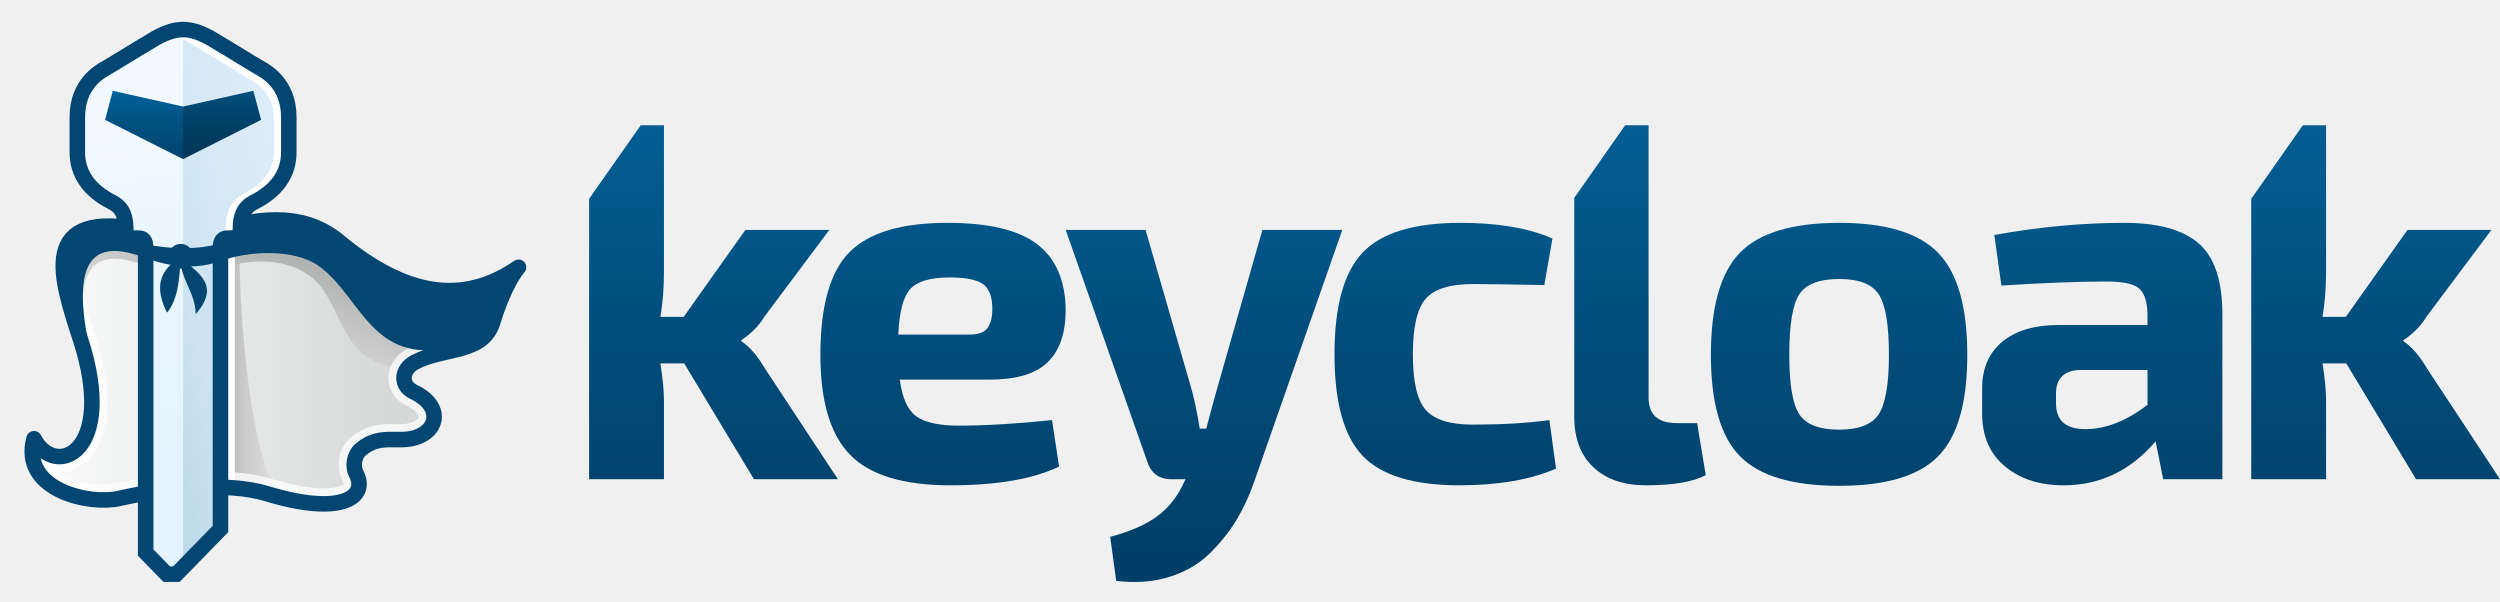
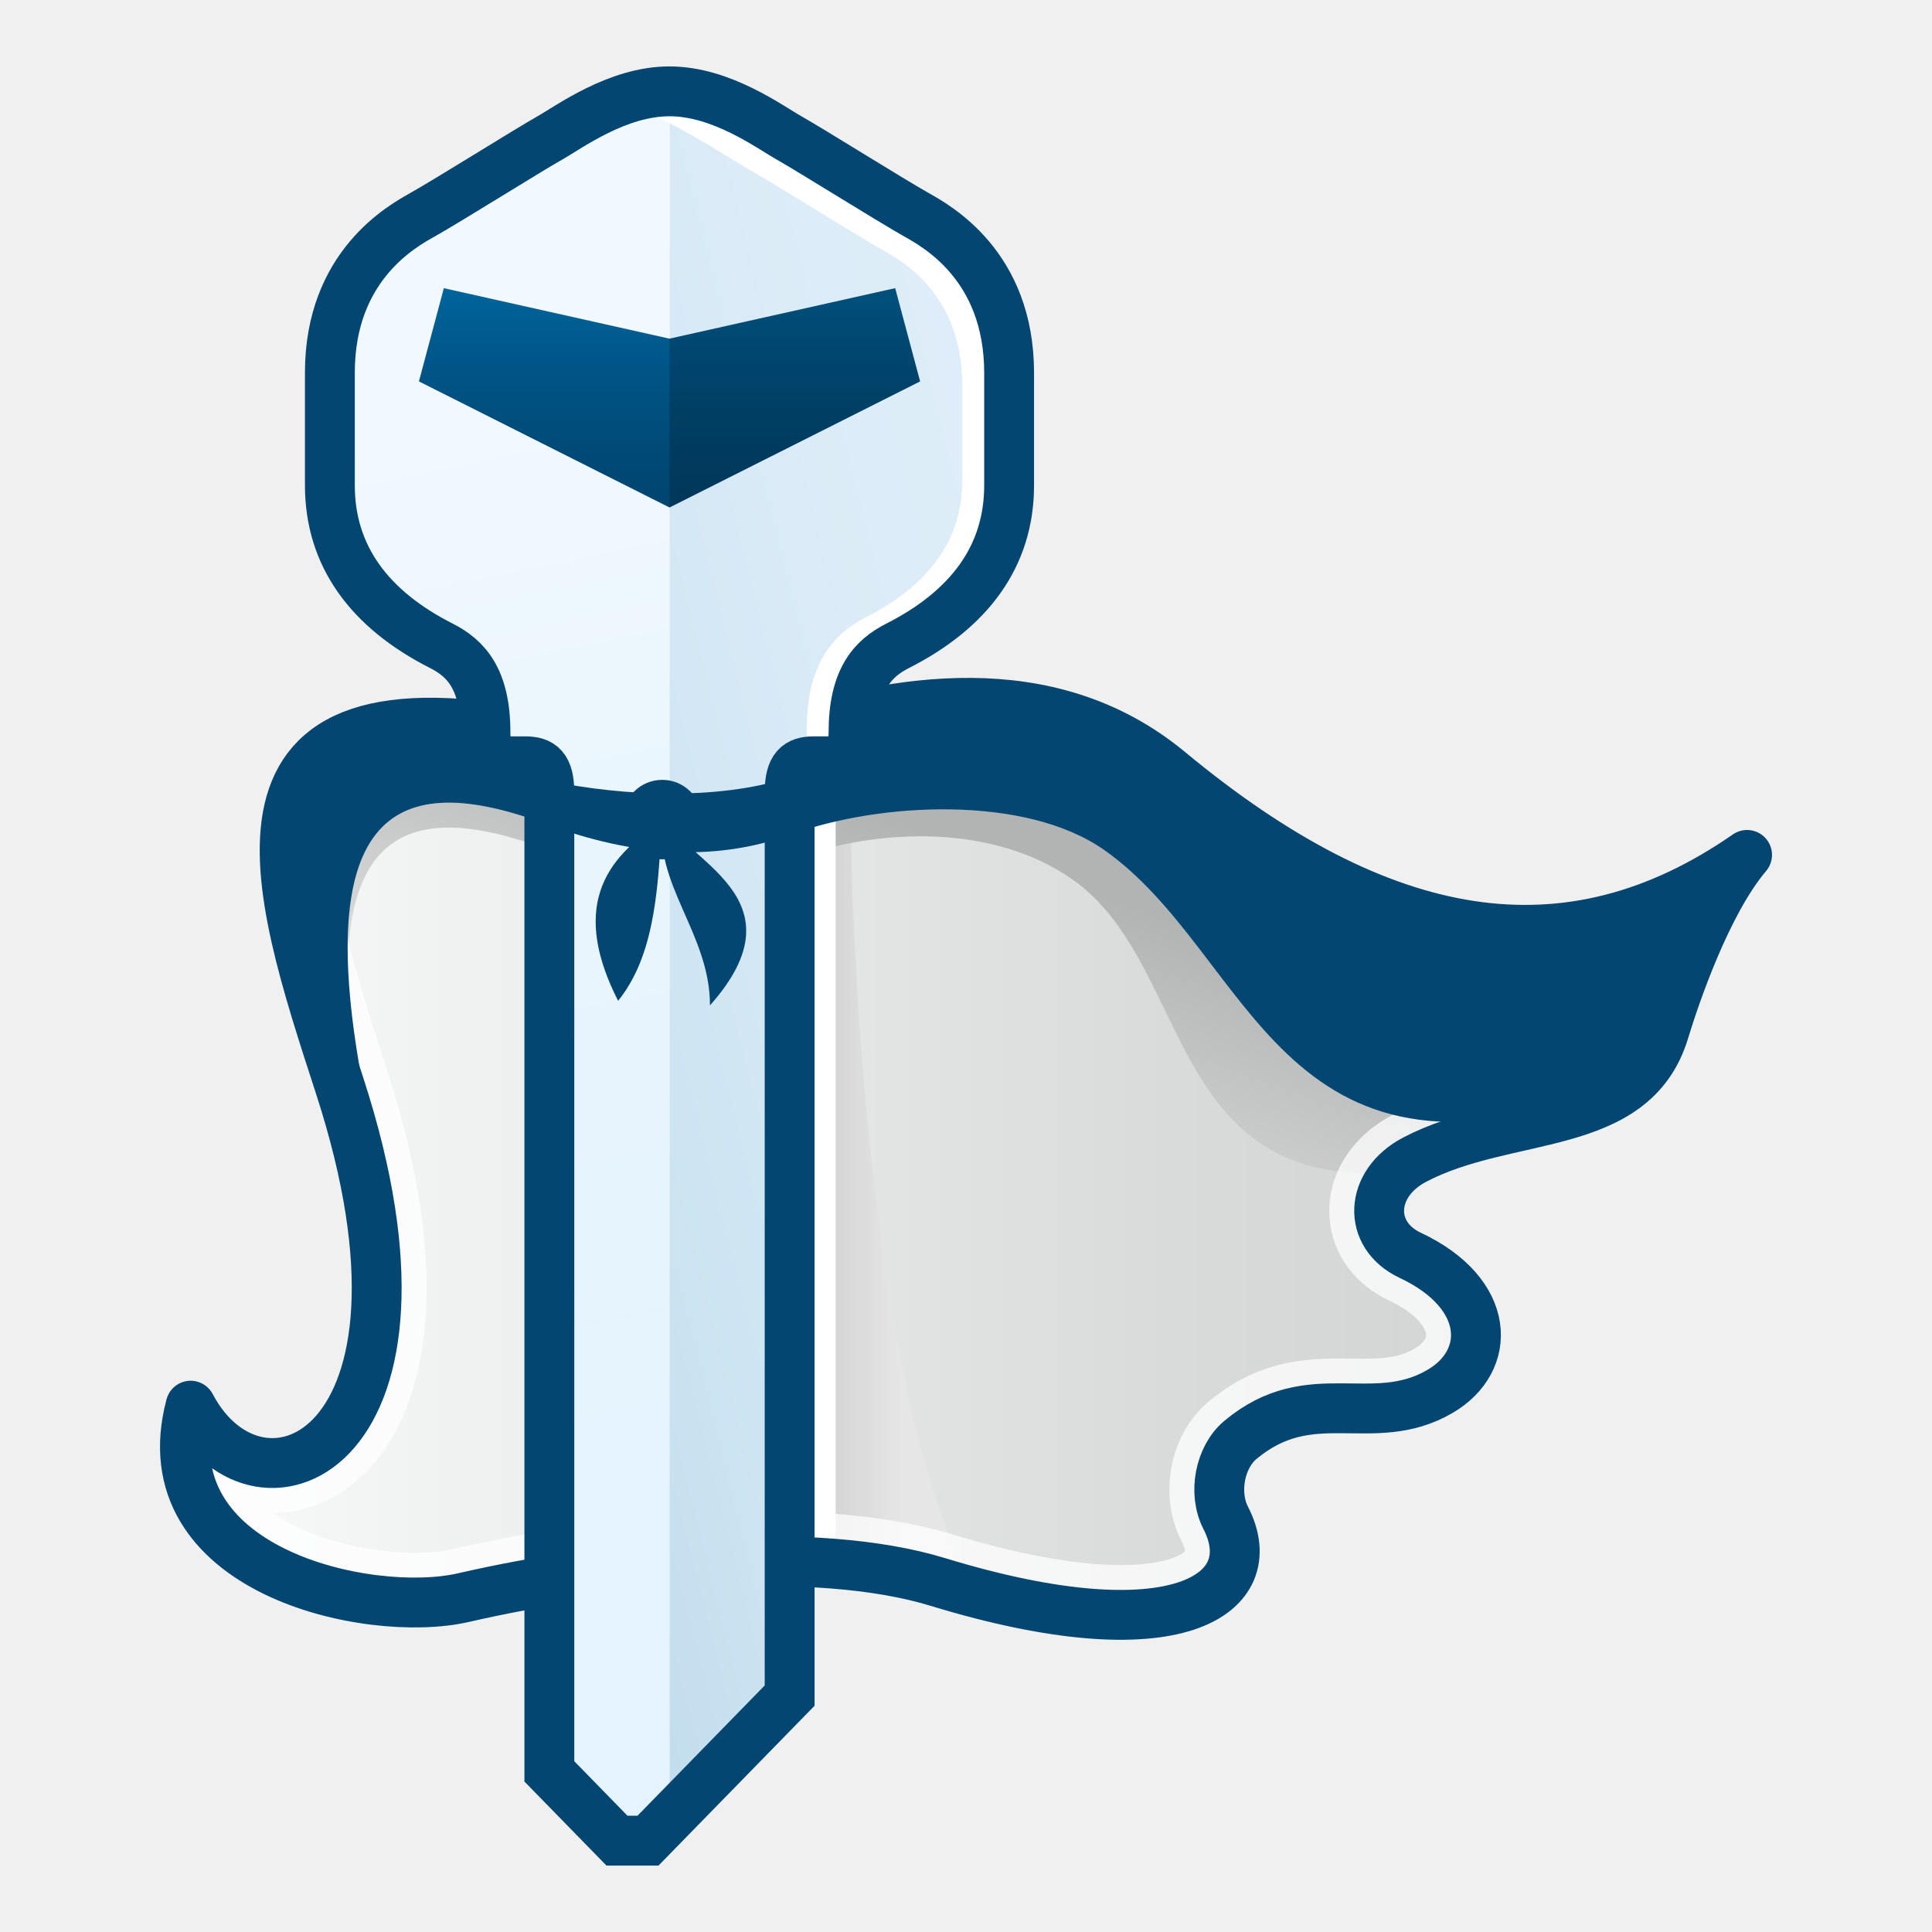
- <svg xmlns="http://www.w3.org/2000/svg" version="1.1" id="Layer_1" x="0px" y="0px" width="322.131px" height="77.5px" viewBox="0 0 322.131 77.5" enable-background="new 0 0 322.131 77.5" xml:space="preserve">
-   <linearGradient id="SVGID_1_" gradientUnits="userSpaceOnUse" x1="-189.849" y1="135.87" x2="-127.186" y2="135.87" gradientTransform="matrix(1 0 0 -1 194 182.5)">
-     <stop offset="0" style="stop-color:#FDFDFD" />
-     <stop offset="0.145" style="stop-color:#F4F5F5" />
-     <stop offset="0.684" style="stop-color:#D9DBDB" />
-     <stop offset="1" style="stop-color:#CFD1D1" />
+ <svg xmlns="http://www.w3.org/2000/svg" xmlns:xlink="http://www.w3.org/1999/xlink" version="1.1" id="Layer_1" x="0px" y="0px" width="77.5" height="77.5" viewBox="0 0 77.5 77.5" enable-background="new 0 0 322.131 77.5" xml:space="preserve">
+   <defs id="defs3710">
+     <linearGradient xlink:href="#SVGID_1_" id="linearGradient3737" gradientUnits="userSpaceOnUse" gradientTransform="matrix(1,0,0,-1,190.7325,182.644)" x1="-189.849" y1="135.87" x2="-127.186" y2="135.87" />
+     <linearGradient xlink:href="#SVGID_2_" id="linearGradient3739" gradientUnits="userSpaceOnUse" x1="36.19" y1="47.217" x2="27.917" y2="47.217" gradientTransform="translate(-3.267547,0.144)" />
+     <linearGradient xlink:href="#SVGID_3_" id="linearGradient3741" gradientUnits="userSpaceOnUse" gradientTransform="translate(384.7324,-713.356)" x1="-356.992" y1="766.713" x2="-349.992" y2="747.212" />
+     <linearGradient xlink:href="#SVGID_4_" id="linearGradient3743" gradientUnits="userSpaceOnUse" gradientTransform="matrix(1,0,0,-1,190.7325,182.644)" x1="-180.033" y1="141.654" x2="-149.199" y2="149.321" />
+     <linearGradient xlink:href="#SVGID_5_" id="linearGradient3745" gradientUnits="userSpaceOnUse" gradientTransform="matrix(1,0,0,-1,190.7325,182.644)" x1="-177.073" y1="165.825" x2="-168.448" y2="123.575" />
+     <linearGradient xlink:href="#SVGID_14_" id="linearGradient3747" gradientUnits="userSpaceOnUse" gradientTransform="matrix(1,0,0,-1,190.7325,182.644)" x1="-170.411" y1="170.666" x2="-170.411" y2="160.498" />
+     <linearGradient xlink:href="#SVGID_15_" id="linearGradient3749" gradientUnits="userSpaceOnUse" gradientTransform="matrix(1,0,0,-1,190.7325,182.644)" x1="-159.641" y1="118.894" x2="-159.641" y2="118.894" />
+   </defs>
+   <linearGradient id="SVGID_1_" gradientUnits="userSpaceOnUse" x1="-189.849" y1="135.87" x2="-127.186" y2="135.87" gradientTransform="matrix(1,0,0,-1,194,182.5)">
+     <stop offset="0" style="stop-color:#FDFDFD" id="stop3540" />
+     <stop offset="0.145" style="stop-color:#F4F5F5" id="stop3542" />
+     <stop offset="0.684" style="stop-color:#D9DBDB" id="stop3544" />
+     <stop offset="1" style="stop-color:#CFD1D1" id="stop3546" />
  </linearGradient>
-   <path fill="url(#SVGID_1_)" d="M66.814,34.438c-7.205,5-14.688,3.682-23.183-3.358c-4.897-4.059-11.15-2.771-15.411-1.454  c-2.648,0.82-6.324,0.744-9.518,0.075c-13.978-2.93-10.929,6.038-8.339,14.015c4.757,14.64-3.236,18.031-5.983,12.815  c-1.766,6.615,7.138,8.572,10.937,7.701c6.006-1.377,14.051-2.153,19.043-0.627c9.544,2.916,13.125,0.513,11.542-2.57  c-0.52-1.012-0.229-2.446,0.583-3.126c2.834-2.374,5.295-0.373,8.007-1.947c2.108-1.226,2.077-3.927-1.19-5.463  c-1.731-0.813-1.649-2.881,0.184-3.84c3.73-1.952,8.75-1.036,10-5.138C63.933,40.052,65.185,36.362,66.814,34.438z" />
  <linearGradient id="SVGID_2_" gradientUnits="userSpaceOnUse" x1="36.19" y1="47.217" x2="27.917" y2="47.217">
-     <stop offset="0" style="stop-color:#E6E6E6" />
-     <stop offset="1" style="stop-color:#B2B3B3" />
+     <stop offset="0" style="stop-color:#E6E6E6" id="stop3551" />
+     <stop offset="1" style="stop-color:#B2B3B3" id="stop3553" />
  </linearGradient>
-   <path fill="url(#SVGID_2_)" d="M30.861,32.645c0,4.983,0.741,22.798,4.538,30.405l-8.734-0.194V31.383L30.861,32.645z" />
-   <linearGradient id="SVGID_3_" gradientUnits="userSpaceOnUse" x1="-356.992" y1="766.713" x2="-349.992" y2="747.212" gradientTransform="matrix(1 0 0 1 388 -713.5)">
-     <stop offset="0" style="stop-color:#F6F6F6" />
-     <stop offset="1" style="stop-color:#B2B3B3" />
+   <linearGradient id="SVGID_3_" gradientUnits="userSpaceOnUse" x1="-356.992" y1="766.713" x2="-349.992" y2="747.212" gradientTransform="translate(388,-713.5)">
+     <stop offset="0" style="stop-color:#F6F6F6" id="stop3558" />
+     <stop offset="1" style="stop-color:#B2B3B3" id="stop3560" />
  </linearGradient>
-   <path fill="url(#SVGID_3_)" d="M11.234,44.396c-2.762-7.458-6.509-16.625,7.469-13.695c3.193,0.669,6.869,0.745,9.518-0.075  c4.261-1.317,9.972-2.444,14.514,1.521c8.875,7.748,16.875,8.292,24.08,3.292c-1.63,1.924-3.106,5.563-3.33,7.083  c-0.189,1.293-1.134,1.873-2.382,2.379c-18.519,7.519-15.394-5.307-21.352-9.481c-3.158-2.214-7.733-2.09-11.247-0.812  c-3.171,1.153-6.437,0.864-9.833-0.396C13.004,32.105,9.196,33.217,11.234,44.396z" />
-   <g opacity="0.75">
-     <path fill="#FFFFFF" d="M35.561,30.336c2.719,0,4.941,0.747,6.795,2.284c5.541,4.592,10.63,6.823,15.557,6.823   c1.473,0,2.934-0.206,4.373-0.615c-0.317,0.854-0.559,1.602-0.714,2.111c-0.432,1.414-1.598,1.811-4.357,2.437   c-1.463,0.332-3.121,0.708-4.656,1.513c-1.577,0.824-2.536,2.322-2.503,3.908c0.032,1.51,0.928,2.822,2.396,3.514   c1.153,0.541,1.478,1.135,1.487,1.373c0.012,0.26-0.343,0.487-0.45,0.551c-0.597,0.346-1.181,0.412-2.051,0.412   c-0.16,0-0.321-0.002-0.482-0.004c-0.179-0.002-0.356-0.004-0.535-0.004c-1.632,0-3.393,0.211-5.219,1.74   c-1.545,1.294-2.019,3.742-1.078,5.573c0.137,0.267,0.141,0.405,0.149,0.407c-0.093,0.127-0.771,0.567-2.586,0.567   c-1.776,0-4.107-0.426-6.741-1.229c-2.005-0.613-4.512-0.924-7.451-0.924c-3.827,0-8.428,0.553-12.624,1.515   c-0.412,0.094-0.934,0.144-1.509,0.144c-1.875,0-4.187-0.543-5.673-1.594c1.674-0.011,3.264-0.886,4.366-2.404   c1.341-1.844,3.15-6.289,0.213-15.33l-0.081-0.25c-1.278-3.936-2.87-8.834-1.541-10.663c0.508-0.699,1.636-1.053,3.354-1.053   c1.188,0,2.632,0.177,4.295,0.525c1.76,0.369,3.618,0.563,5.375,0.563c1.944,0,3.676-0.231,5.144-0.686   C30.478,31.021,32.99,30.336,35.561,30.336 M35.561,28.336c-2.663,0-5.243,0.641-7.34,1.29c-1.324,0.41-2.904,0.596-4.553,0.596   s-3.367-0.187-4.965-0.521c-1.854-0.389-3.409-0.568-4.704-0.568c-8.474,0-5.881,7.664-3.635,14.583   c3.376,10.394,0.327,15.117-2.708,15.117c-1.241,0-2.479-0.789-3.276-2.302c-1.506,5.643,4.751,7.896,8.98,7.896   c0.729,0,1.397-0.067,1.956-0.194C19,63.389,23.45,62.77,27.493,62.77c2.549,0,4.936,0.246,6.866,0.836   c3.037,0.929,5.472,1.318,7.326,1.318c3.975,0,5.295-1.785,4.216-3.888c-0.52-1.013-0.229-2.446,0.583-3.126   c1.375-1.152,2.663-1.274,3.935-1.274c0.34,0,0.679,0.009,1.018,0.009c1.005,0,2.011-0.076,3.055-0.682   c2.108-1.227,2.077-3.927-1.19-5.463c-1.731-0.814-1.649-2.881,0.184-3.84c3.73-1.952,8.75-1.036,10-5.139   c0.448-1.47,1.7-5.159,3.33-7.083c-2.906,2.017-5.857,3.005-8.902,3.005c-4.504,0-9.211-2.163-14.28-6.364   C41.145,29.019,38.309,28.336,35.561,28.336L35.561,28.336z M66.814,34.438h0.005H66.814z" />
+   <linearGradient id="SVGID_4_" gradientUnits="userSpaceOnUse" x1="-180.033" y1="141.654" x2="-149.199" y2="149.321" gradientTransform="matrix(1,0,0,-1,194,182.5)">
+     <stop offset="0" style="stop-color:#B8D7E9" id="stop3577" />
+     <stop offset="0.332" style="stop-color:#CCE3F1" id="stop3579" />
+     <stop offset="0.694" style="stop-color:#DAEBF7" id="stop3581" />
+     <stop offset="1" style="stop-color:#DFEEF9" id="stop3583" />
+   </linearGradient>
+   <linearGradient id="SVGID_5_" gradientUnits="userSpaceOnUse" x1="-177.073" y1="165.825" x2="-168.448" y2="123.575" gradientTransform="matrix(1,0,0,-1,194,182.5)">
+     <stop offset="0" style="stop-color:#F1F9FE" id="stop3588" />
+     <stop offset="0.425" style="stop-color:#E9F5FD" id="stop3590" />
+     <stop offset="1" style="stop-color:#E4F3FD" id="stop3592" />
+   </linearGradient>
+   <linearGradient id="SVGID_14_" gradientUnits="userSpaceOnUse" x1="-170.411" y1="170.666" x2="-170.411" y2="160.498" gradientTransform="matrix(1,0,0,-1,194,182.5)">
+     <stop offset="0" style="stop-color:#00639A" id="stop3677" />
+     <stop offset="0.235" style="stop-color:#00578A" id="stop3679" />
+     <stop offset="0.507" style="stop-color:#004D7B" id="stop3681" />
+     <stop offset="0.717" style="stop-color:#004773" id="stop3683" />
+     <stop offset="1" style="stop-color:#00446E" id="stop3685" />
+   </linearGradient>
+   <linearGradient id="SVGID_15_" gradientUnits="userSpaceOnUse" x1="-159.641" y1="118.894" x2="-159.641" y2="118.894" gradientTransform="matrix(1,0,0,-1,194,182.5)">
+     <stop offset="0" style="stop-color:#F6F6F6" id="stop3700" />
+     <stop offset="0.539" style="stop-color:#E4E4E4" id="stop3702" />
+     <stop offset="1" style="stop-color:#DADADA" id="stop3704" />
+   </linearGradient>
+   <g id="g3714" transform="translate(3.267547,-0.144)">
+     <path style="fill:url(#linearGradient3737)" id="path3548" d="m 66.814,34.438 c -7.205,5 -14.688,3.682 -23.183,-3.358 -4.897,-4.059 -11.15,-2.771 -15.411,-1.454 -2.648,0.82 -6.324,0.744 -9.518,0.075 -13.978,-2.93 -10.929,6.038 -8.339,14.015 4.757,14.64 -3.236,18.031 -5.983,12.815 -1.766,6.615 7.138,8.572 10.937,7.701 6.006,-1.377 14.051,-2.153 19.043,-0.627 9.544,2.916 13.125,0.513 11.542,-2.57 -0.52,-1.012 -0.229,-2.446 0.583,-3.126 2.834,-2.374 5.295,-0.373 8.007,-1.947 2.108,-1.226 2.077,-3.927 -1.19,-5.463 -1.731,-0.813 -1.649,-2.881 0.184,-3.84 3.73,-1.952 8.75,-1.036 10,-5.138 0.447,-1.469 1.699,-5.159 3.328,-7.083 z" />
+     <path style="fill:url(#linearGradient3739)" id="path3555" d="m 30.861,32.645 c 0,4.983 0.741,22.798 4.538,30.405 L 26.665,62.856 V 31.383 l 4.196,1.262 z" />
+     <path style="fill:url(#linearGradient3741)" id="path3562" d="M 11.234,44.396 C 8.472,36.938 4.725,27.771 18.703,30.701 c 3.193,0.669 6.869,0.745 9.518,-0.075 4.261,-1.317 9.972,-2.444 14.514,1.521 8.875,7.748 16.875,8.292 24.08,3.292 -1.63,1.924 -3.106,5.563 -3.33,7.083 -0.189,1.293 -1.134,1.873 -2.382,2.379 C 42.584,52.42 45.709,39.594 39.751,35.42 36.593,33.206 32.018,33.33 28.504,34.608 25.333,35.761 22.067,35.472 18.671,34.212 13.004,32.105 9.196,33.217 11.234,44.396 z" />
+     <g style="opacity:0.75" id="g3564">
+       <path style="fill:#ffffff" id="path3566" d="m 35.561,30.336 c 2.719,0 4.941,0.747 6.795,2.284 5.541,4.592 10.63,6.823 15.557,6.823 1.473,0 2.934,-0.206 4.373,-0.615 -0.317,0.854 -0.559,1.602 -0.714,2.111 -0.432,1.414 -1.598,1.811 -4.357,2.437 -1.463,0.332 -3.121,0.708 -4.656,1.513 -1.577,0.824 -2.536,2.322 -2.503,3.908 0.032,1.51 0.928,2.822 2.396,3.514 1.153,0.541 1.478,1.135 1.487,1.373 0.012,0.26 -0.343,0.487 -0.45,0.551 -0.597,0.346 -1.181,0.412 -2.051,0.412 -0.16,0 -0.321,-0.002 -0.482,-0.004 -0.179,-0.002 -0.356,-0.004 -0.535,-0.004 -1.632,0 -3.393,0.211 -5.219,1.74 -1.545,1.294 -2.019,3.742 -1.078,5.573 0.137,0.267 0.141,0.405 0.149,0.407 -0.093,0.127 -0.771,0.567 -2.586,0.567 -1.776,0 -4.107,-0.426 -6.741,-1.229 -2.005,-0.613 -4.512,-0.924 -7.451,-0.924 -3.827,0 -8.428,0.553 -12.624,1.515 -0.412,0.094 -0.934,0.144 -1.509,0.144 -1.875,0 -4.187,-0.543 -5.673,-1.594 1.674,-0.011 3.264,-0.886 4.366,-2.404 1.341,-1.844 3.15,-6.289 0.213,-15.33 l -0.081,-0.25 C 10.909,38.918 9.317,34.02 10.646,32.191 11.154,31.492 12.282,31.138 14,31.138 c 1.188,0 2.632,0.177 4.295,0.525 1.76,0.369 3.618,0.563 5.375,0.563 1.944,0 3.676,-0.231 5.144,-0.686 1.664,-0.519 4.176,-1.204 6.747,-1.204 m 0,-2 c -2.663,0 -5.243,0.641 -7.34,1.29 -1.324,0.41 -2.904,0.596 -4.553,0.596 -1.649,0 -3.367,-0.187 -4.965,-0.521 -1.854,-0.389 -3.409,-0.568 -4.704,-0.568 -8.474,0 -5.881,7.664 -3.635,14.583 3.376,10.394 0.327,15.117 -2.708,15.117 -1.241,0 -2.479,-0.789 -3.276,-2.302 -1.506,5.643 4.751,7.896 8.98,7.896 0.729,0 1.397,-0.067 1.956,-0.194 C 19,63.389 23.45,62.77 27.493,62.77 c 2.549,0 4.936,0.246 6.866,0.836 3.037,0.929 5.472,1.318 7.326,1.318 3.975,0 5.295,-1.785 4.216,-3.888 -0.52,-1.013 -0.229,-2.446 0.583,-3.126 1.375,-1.152 2.663,-1.274 3.935,-1.274 0.34,0 0.679,0.009 1.018,0.009 1.005,0 2.011,-0.076 3.055,-0.682 2.108,-1.227 2.077,-3.927 -1.19,-5.463 -1.731,-0.814 -1.649,-2.881 0.184,-3.84 3.73,-1.952 8.75,-1.036 10,-5.139 0.448,-1.47 1.7,-5.159 3.33,-7.083 -2.906,2.017 -5.857,3.005 -8.902,3.005 -4.504,0 -9.211,-2.163 -14.28,-6.364 -2.489,-2.06 -5.325,-2.743 -8.073,-2.743 l 0,0 z m 31.253,6.102 h 0.005 -0.005 z" />
+     </g>
+     <line style="fill:none;stroke:#ffffff;stroke-width:3.5;stroke-miterlimit:10" id="line3568" y2="31.938" x2="28.504" y1="63.161" x1="28.504" stroke-miterlimit="10" />
+     <path style="fill:none;stroke:#034672;stroke-width:2;stroke-linecap:round;stroke-linejoin:round;stroke-miterlimit:10" id="path3570" d="m 66.814,34.438 c -7.205,5 -14.688,3.682 -23.183,-3.358 -4.897,-4.059 -11.15,-2.771 -15.411,-1.454 -2.648,0.82 -6.324,0.744 -9.518,0.075 -13.978,-2.93 -10.929,6.038 -8.339,14.015 4.757,14.64 -3.236,18.031 -5.983,12.815 -1.766,6.615 7.138,8.572 10.937,7.701 6.006,-1.377 14.051,-2.153 19.043,-0.627 9.544,2.916 13.125,0.513 11.542,-2.57 -0.52,-1.012 -0.229,-2.446 0.583,-3.126 2.834,-2.374 5.295,-0.373 8.007,-1.947 2.108,-1.226 2.077,-3.927 -1.19,-5.463 -1.731,-0.813 -1.649,-2.881 0.184,-3.84 3.73,-1.952 8.75,-1.036 10,-5.138 0.447,-1.469 1.699,-5.159 3.328,-7.083 z" stroke-miterlimit="10" />
+     <path style="fill:#034672" id="path3572" d="M 11.234,43.396 C 8.472,35.938 4.725,26.771 18.703,29.701 c 3.193,0.669 6.869,0.745 9.518,-0.075 4.261,-1.317 9.972,-2.444 14.514,1.521 8.875,7.748 16.875,8.292 24.08,3.292 -1.63,1.924 -3.106,5.563 -3.33,7.083 -0.189,1.293 -1.116,1.916 -2.382,2.379 C 47.984,48.696 46.979,38.414 41.021,34.236 37.863,32.022 32.018,32.328 28.504,33.606 25.333,34.759 22.067,34.47 18.671,33.21 13.004,31.105 9.196,32.217 11.234,43.396 z" />
+     <path style="fill:#ffffff" id="path3574" d="M 33.485,8.753 C 32.433,8.159 29.211,6.141 28.406,5.689 27.6,5.236 25.683,3.808 23.587,3.808 c -2.096,0 -4.014,1.428 -4.819,1.881 -0.805,0.452 -4.027,2.471 -5.079,3.064 -0.805,0.454 -3.724,2.037 -3.724,6.34 0,1.309 0,3.564 0,4.521 0,2.843 1.597,4.979 4.479,6.44 0.983,0.499 1.762,1.329 1.762,3.468 0,0.943 0.352,1.161 0.918,1.161 h 0.68 c 0.625,0 0.965,0.235 0.965,1.256 0,0.562 0,2.062 0,2.062 v 37.2 l 2.713,2.779 h 1.244 l 5.682,-5.819 v -34.16 c 0,0 0,-1.5 0,-2.062 0,-1.021 0.34,-1.256 0.965,-1.256 h 0.68 c 0.566,0 0.918,-0.218 0.918,-1.161 0,-2.139 0.778,-2.969 1.762,-3.468 2.882,-1.462 4.479,-3.598 4.479,-6.44 0,-0.956 0,-3.212 0,-4.521 C 37.209,10.79 34.29,9.207 33.485,8.753 z" />
+     <path style="fill:url(#linearGradient3743)" id="path3585" d="M 33.485,8.753 C 32.433,8.159 29.211,6.141 28.406,5.689 27.6,5.236 25.683,3.808 23.587,3.808 v 69.29 l 4.819,-4.936 v -34.16 c 0,0 0,-1.5 0,-2.062 0,-1.021 0.34,-1.256 0.965,-1.256 h 0.68 c 0.566,0 0.918,-0.218 0.918,-1.161 0,-2.139 0.778,-2.969 1.762,-3.468 2.882,-1.462 4.479,-3.598 4.479,-6.44 0,-0.956 0,-3.212 0,-4.521 C 37.209,10.79 34.29,9.207 33.485,8.753 z" />
+     <path style="fill:url(#linearGradient3745)" id="path3594" d="m 23.587,3.808 c -2.097,0 -4.014,1.428 -4.819,1.881 -0.805,0.452 -4.027,2.471 -5.079,3.064 -0.805,0.454 -3.724,2.037 -3.724,6.34 0,1.309 0,3.564 0,4.521 0,2.843 1.597,4.979 4.479,6.44 0.983,0.499 1.762,1.329 1.762,3.468 0,0.943 0.352,1.161 0.918,1.161 h 0.68 c 0.625,0 0.965,0.235 0.965,1.256 0,0.562 0,2.062 0,2.062 v 37.2 l 2.713,2.779 h 1.244 l 0.862,-0.883 -0.001,-69.289 0,0 z" />
+     <path style="fill:none;stroke:#ffffff;stroke-width:2;stroke-miterlimit:10" id="path3596" d="m 23.297,3.808 c 1.908,0.938 3.431,1.966 4.236,2.419 0.805,0.452 4.027,2.471 5.079,3.064 0.805,0.454 3.724,2.037 3.724,6.34 0,1.309 0,2.806 0,3.762 0,2.843 -1.597,4.979 -4.479,6.44 -0.983,0.499 -1.762,1.431 -1.762,3.569 v 1.238" stroke-miterlimit="10" />
+     <path style="fill:none;stroke:#034672;stroke-width:2;stroke-miterlimit:10" id="path3598" d="M 33.485,8.753 C 32.433,8.159 29.211,6.141 28.406,5.689 27.6,5.236 25.683,3.808 23.587,3.808 c -2.096,0 -4.014,1.428 -4.819,1.881 -0.805,0.452 -4.027,2.471 -5.079,3.064 -0.805,0.454 -3.724,2.037 -3.724,6.34 0,1.309 0,3.564 0,4.521 0,2.843 1.597,4.979 4.479,6.44 0.983,0.499 1.762,1.329 1.762,3.468 0,0.943 0.352,1.161 0.918,1.161 h 0.68 c 0.625,0 0.965,0.235 0.965,1.256 0,0.562 0,2.062 0,2.062 v 37.2 l 2.713,2.779 h 1.244 l 5.682,-5.819 v -34.16 c 0,0 0,-1.5 0,-2.062 0,-1.021 0.34,-1.256 0.965,-1.256 h 0.68 c 0.566,0 0.918,-0.218 0.918,-1.161 0,-2.139 0.778,-2.969 1.762,-3.468 2.882,-1.462 4.479,-3.598 4.479,-6.44 0,-0.956 0,-3.212 0,-4.521 C 37.209,10.79 34.29,9.207 33.485,8.753 z" stroke-miterlimit="10" />
+     <path style="fill:#e9f6fe;stroke:#034672;stroke-width:2;stroke-miterlimit:10" id="path3600" d="M 38.406,34.001" stroke-miterlimit="10" />
+     <polygon style="fill:url(#linearGradient3747)" id="polygon3687" points="32.641,11.704 23.589,13.729 14.537,11.704 13.537,15.443 23.589,20.501 33.641,15.443 " />
+     <polyline style="opacity:0.2" id="polyline3689" points="23.589,20.501 33.641,15.443 32.641,11.704 23.589,13.729 " enable-background="new    " />
+     <path style="fill:#034672" id="path3691" d="m 18.671,33.209 c 3.396,1.261 6.662,1.55 9.833,0.396 l -0.283,-2.223 c -2.648,0.82 -6.324,0.744 -9.518,0.075 l -0.032,1.752 z" />
+     <path style="fill:#034672" id="path3693" d="m 23.316,32.856 c -0.403,2.757 1.896,4.707 1.896,7.619 3.849,-4.335 -1.073,-5.797 -1.896,-7.619 z" />
+     <path style="fill:#034672" id="path3695" d="m 23.269,33.043 c -0.118,3.207 -0.402,5.581 -1.741,7.247 -2.419,-4.737 0.687,-6.32 1.741,-7.247 z" />
+     <circle style="fill:#034672" id="circle3697" r="1.594" cy="33.021" cx="23.297" d="m 24.891,33.021 c 0,0.88 -0.714,1.594 -1.594,1.594 -0.88,0 -1.594,-0.714 -1.594,-1.594 0,-0.88 0.714,-1.594 1.594,-1.594 0.88,0 1.594,0.714 1.594,1.594 z" />
+     <path style="fill:url(#linearGradient3749)" id="path3706" d="M 34.359,63.605" />
  </g>
-   <line fill="none" stroke="#FFFFFF" stroke-width="3.5" stroke-miterlimit="10" x1="28.504" y1="63.161" x2="28.504" y2="31.938" />
-   <path fill="none" stroke="#034672" stroke-width="2" stroke-linecap="round" stroke-linejoin="round" stroke-miterlimit="10" d="  M66.814,34.438c-7.205,5-14.688,3.682-23.183-3.358c-4.897-4.059-11.15-2.771-15.411-1.454c-2.648,0.82-6.324,0.744-9.518,0.075  c-13.978-2.93-10.929,6.038-8.339,14.015c4.757,14.64-3.236,18.031-5.983,12.815c-1.766,6.615,7.138,8.572,10.937,7.701  c6.006-1.377,14.051-2.153,19.043-0.627c9.544,2.916,13.125,0.513,11.542-2.57c-0.52-1.012-0.229-2.446,0.583-3.126  c2.834-2.374,5.295-0.373,8.007-1.947c2.108-1.226,2.077-3.927-1.19-5.463c-1.731-0.813-1.649-2.881,0.184-3.84  c3.73-1.952,8.75-1.036,10-5.138C63.933,40.052,65.185,36.362,66.814,34.438z" />
-   <path fill="#034672" d="M11.234,43.396c-2.762-7.458-6.509-16.625,7.469-13.695c3.193,0.669,6.869,0.745,9.518-0.075  c4.261-1.317,9.972-2.444,14.514,1.521c8.875,7.748,16.875,8.292,24.08,3.292c-1.63,1.924-3.106,5.563-3.33,7.083  c-0.189,1.293-1.116,1.916-2.382,2.379c-13.119,4.795-14.124-5.487-20.082-9.665c-3.158-2.214-9.003-1.908-12.517-0.63  c-3.171,1.153-6.437,0.864-9.833-0.396C13.004,31.105,9.196,32.217,11.234,43.396z" />
-   <path fill="#FFFFFF" d="M33.485,8.753c-1.052-0.594-4.274-2.612-5.079-3.064c-0.806-0.453-2.723-1.881-4.819-1.881  c-2.096,0-4.014,1.428-4.819,1.881c-0.805,0.452-4.027,2.471-5.079,3.064c-0.805,0.454-3.724,2.037-3.724,6.34  c0,1.309,0,3.564,0,4.521c0,2.843,1.597,4.979,4.479,6.44c0.983,0.499,1.762,1.329,1.762,3.468c0,0.943,0.352,1.161,0.918,1.161  h0.68c0.625,0,0.965,0.235,0.965,1.256c0,0.562,0,2.062,0,2.062v37.2l2.713,2.779h1.244l5.682-5.819v-34.16c0,0,0-1.5,0-2.062  c0-1.021,0.34-1.256,0.965-1.256h0.68c0.566,0,0.918-0.218,0.918-1.161c0-2.139,0.778-2.969,1.762-3.468  c2.882-1.462,4.479-3.598,4.479-6.44c0-0.956,0-3.212,0-4.521C37.209,10.79,34.29,9.207,33.485,8.753z" />
-   <linearGradient id="SVGID_4_" gradientUnits="userSpaceOnUse" x1="-180.033" y1="141.654" x2="-149.199" y2="149.321" gradientTransform="matrix(1 0 0 -1 194 182.5)">
-     <stop offset="0" style="stop-color:#B8D7E9" />
-     <stop offset="0.332" style="stop-color:#CCE3F1" />
-     <stop offset="0.694" style="stop-color:#DAEBF7" />
-     <stop offset="1" style="stop-color:#DFEEF9" />
-   </linearGradient>
-   <path fill="url(#SVGID_4_)" d="M33.485,8.753c-1.052-0.594-4.274-2.612-5.079-3.064c-0.806-0.453-2.723-1.881-4.819-1.881v69.29  l4.819-4.936v-34.16c0,0,0-1.5,0-2.062c0-1.021,0.34-1.256,0.965-1.256h0.68c0.566,0,0.918-0.218,0.918-1.161  c0-2.139,0.778-2.969,1.762-3.468c2.882-1.462,4.479-3.598,4.479-6.44c0-0.956,0-3.212,0-4.521  C37.209,10.79,34.29,9.207,33.485,8.753z" />
-   <linearGradient id="SVGID_5_" gradientUnits="userSpaceOnUse" x1="-177.073" y1="165.825" x2="-168.448" y2="123.575" gradientTransform="matrix(1 0 0 -1 194 182.5)">
-     <stop offset="0" style="stop-color:#F1F9FE" />
-     <stop offset="0.425" style="stop-color:#E9F5FD" />
-     <stop offset="1" style="stop-color:#E4F3FD" />
-   </linearGradient>
-   <path fill="url(#SVGID_5_)" d="M23.587,3.808c-2.097,0-4.014,1.428-4.819,1.881c-0.805,0.452-4.027,2.471-5.079,3.064  c-0.805,0.454-3.724,2.037-3.724,6.34c0,1.309,0,3.564,0,4.521c0,2.843,1.597,4.979,4.479,6.44c0.983,0.499,1.762,1.329,1.762,3.468  c0,0.943,0.352,1.161,0.918,1.161h0.68c0.625,0,0.965,0.235,0.965,1.256c0,0.562,0,2.062,0,2.062v37.2l2.713,2.779h1.244  l0.862-0.883L23.587,3.808L23.587,3.808z" />
-   <path fill="none" stroke="#FFFFFF" stroke-width="2" stroke-miterlimit="10" d="M23.297,3.808c1.908,0.938,3.431,1.966,4.236,2.419  c0.805,0.452,4.027,2.471,5.079,3.064c0.805,0.454,3.724,2.037,3.724,6.34c0,1.309,0,2.806,0,3.762c0,2.843-1.597,4.979-4.479,6.44  c-0.983,0.499-1.762,1.431-1.762,3.569v1.238" />
-   <path fill="none" stroke="#034672" stroke-width="2" stroke-miterlimit="10" d="M33.485,8.753c-1.052-0.594-4.274-2.612-5.079-3.064  c-0.806-0.453-2.723-1.881-4.819-1.881c-2.096,0-4.014,1.428-4.819,1.881c-0.805,0.452-4.027,2.471-5.079,3.064  c-0.805,0.454-3.724,2.037-3.724,6.34c0,1.309,0,3.564,0,4.521c0,2.843,1.597,4.979,4.479,6.44c0.983,0.499,1.762,1.329,1.762,3.468  c0,0.943,0.352,1.161,0.918,1.161h0.68c0.625,0,0.965,0.235,0.965,1.256c0,0.562,0,2.062,0,2.062v37.2l2.713,2.779h1.244  l5.682-5.819v-34.16c0,0,0-1.5,0-2.062c0-1.021,0.34-1.256,0.965-1.256h0.68c0.566,0,0.918-0.218,0.918-1.161  c0-2.139,0.778-2.969,1.762-3.468c2.882-1.462,4.479-3.598,4.479-6.44c0-0.956,0-3.212,0-4.521  C37.209,10.79,34.29,9.207,33.485,8.753z" />
-   <path fill="#E9F6FE" stroke="#034672" stroke-width="2" stroke-miterlimit="10" d="M38.406,34.001" />
-   <g>
-     <linearGradient id="SVGID_6_" gradientUnits="userSpaceOnUse" x1="-72.488" y1="166.5" x2="-72.488" y2="111.153" gradientTransform="matrix(1 0 0 -1 194 182.5)">
-       <stop offset="0" style="stop-color:#035E93" />
-       <stop offset="0.591" style="stop-color:#014A77" />
-       <stop offset="1" style="stop-color:#004068" />
-     </linearGradient>
-     <path fill="url(#SVGID_6_)" d="M127.54,48.914h-11.599c0.303,2.346,1.01,3.92,2.117,4.725s2.943,1.205,5.506,1.205   c3.432,0,7.43-0.238,11.99-0.717l0.912,5.994c-3.346,1.607-8.015,2.411-14.01,2.411c-6.038,0-10.339-1.304-12.901-3.909   c-2.563-2.607-3.845-6.907-3.845-12.902c0-6.299,1.248-10.707,3.746-13.228c2.498-2.519,6.701-3.779,12.609-3.779   c5.344,0,9.209,0.923,11.599,2.769c2.389,1.848,3.605,4.66,3.649,8.439c0,2.997-0.771,5.245-2.313,6.744   C133.459,48.164,130.971,48.914,127.54,48.914z M115.746,43.114h9.122c1.173,0,1.966-0.282,2.378-0.847   c0.413-0.564,0.619-1.392,0.619-2.478c0-1.52-0.391-2.574-1.172-3.16c-0.782-0.586-2.216-0.88-4.301-0.88   c-2.477,0-4.171,0.489-5.083,1.466C116.397,38.195,115.876,40.16,115.746,43.114z" />
-     <linearGradient id="SVGID_7_" gradientUnits="userSpaceOnUse" x1="-38.864" y1="166.5" x2="-38.864" y2="111.154" gradientTransform="matrix(1 0 0 -1 194 182.5)">
-       <stop offset="0" style="stop-color:#035E93" />
-       <stop offset="0.591" style="stop-color:#014A77" />
-       <stop offset="1" style="stop-color:#004068" />
-     </linearGradient>
-     <path fill="url(#SVGID_7_)" d="M172.957,29.626l-11.402,32.581c-0.609,1.736-1.359,3.344-2.248,4.82   c-0.892,1.478-2.031,2.899-3.422,4.27c-1.391,1.368-3.117,2.378-5.18,3.029c-2.064,0.652-4.355,0.824-6.875,0.521l-0.781-5.67   c2.605-0.695,4.647-1.597,6.125-2.703c1.477-1.107,2.627-2.597,3.453-4.464l0.131-0.262h-1.825c-1.607,0-2.649-0.781-3.128-2.347   l-10.49-29.777h10.295l5.995,20.786c0.391,1.521,0.717,3.128,0.978,4.821h0.847c0.13-0.521,0.347-1.336,0.651-2.442   c0.304-1.106,0.521-1.899,0.652-2.379l5.93-20.786L172.957,29.626L172.957,29.626z" />
-     <linearGradient id="SVGID_8_" gradientUnits="userSpaceOnUse" x1="-7.778" y1="166.5" x2="-7.778" y2="111.153" gradientTransform="matrix(1 0 0 -1 194 182.5)">
-       <stop offset="0" style="stop-color:#035E93" />
-       <stop offset="0.591" style="stop-color:#014A77" />
-       <stop offset="1" style="stop-color:#004068" />
-     </linearGradient>
-     <path fill="url(#SVGID_8_)" d="M199.644,54.127l0.849,6.256c-3.304,1.434-7.451,2.149-12.446,2.149   c-5.908,0-10.066-1.271-12.479-3.812c-2.412-2.54-3.616-6.896-3.616-13.063c0-6.213,1.216-10.59,3.647-13.131   c2.435-2.541,6.625-3.812,12.576-3.812c4.865,0,8.818,0.674,11.859,2.021l-1.042,5.994c-4.692-0.086-7.755-0.131-9.188-0.131   c-2.953,0-4.984,0.631-6.092,1.891c-1.107,1.26-1.662,3.648-1.662,7.168c0,3.518,0.555,5.908,1.662,7.167   c1.107,1.261,3.139,1.89,6.092,1.89C193.583,54.713,196.862,54.518,199.644,54.127z" />
-     <linearGradient id="SVGID_9_" gradientUnits="userSpaceOnUse" x1="42.972" y1="166.5" x2="42.972" y2="111.153" gradientTransform="matrix(1 0 0 -1 194 182.5)">
-       <stop offset="0" style="stop-color:#035E93" />
-       <stop offset="0.591" style="stop-color:#014A77" />
-       <stop offset="1" style="stop-color:#004068" />
-     </linearGradient>
-     <path fill="url(#SVGID_9_)" d="M237.004,28.714c5.996,0,10.241,1.293,12.74,3.877c2.497,2.585,3.746,6.962,3.746,13.13   c0,6.17-1.249,10.523-3.746,13.064c-2.499,2.542-6.744,3.812-12.74,3.812c-6.038,0-10.308-1.271-12.804-3.812   c-2.499-2.541-3.747-6.896-3.747-13.064c0-6.211,1.248-10.599,3.747-13.162C226.697,29.996,230.966,28.714,237.004,28.714z    M237.004,35.947c-2.562,0-4.278,0.65-5.146,1.954c-0.871,1.304-1.305,3.91-1.305,7.819c0,3.823,0.434,6.386,1.305,7.689   c0.867,1.303,2.584,1.955,5.146,1.955c2.478,0,4.16-0.652,5.052-1.955c0.889-1.304,1.336-3.866,1.336-7.689   c0-3.864-0.437-6.461-1.305-7.787C241.218,36.609,239.522,35.947,237.004,35.947z" />
-     <linearGradient id="SVGID_10_" gradientUnits="userSpaceOnUse" x1="76.882" y1="166.5" x2="76.882" y2="111.153" gradientTransform="matrix(1 0 0 -1 194 182.5)">
-       <stop offset="0" style="stop-color:#035E93" />
-       <stop offset="0.591" style="stop-color:#014A77" />
-       <stop offset="1" style="stop-color:#004068" />
-     </linearGradient>
-     <path fill="url(#SVGID_10_)" d="M257.883,36.794l-0.911-6.517c5.776-1.043,11.358-1.563,16.745-1.563   c4.345,0,7.537,0.88,9.578,2.64c2.043,1.759,3.063,4.811,3.063,9.154V61.75h-7.625l-0.977-4.887   c-3.217,3.779-7.168,5.669-11.859,5.669c-3.086,0-5.604-0.814-7.559-2.443c-1.955-1.629-2.934-3.897-2.934-6.81v-3.258   c0-2.562,0.869-4.562,2.607-5.994c1.735-1.435,4.147-2.15,7.231-2.15h11.469v-1.434c-0.045-1.65-0.424-2.759-1.141-3.324   c-0.718-0.563-2.097-0.847-4.14-0.847C267.873,36.272,263.356,36.447,257.883,36.794z M264.92,50.738v1.238   c0,2.215,1.261,3.321,3.779,3.321c2.606,0,5.278-1.042,8.016-3.127v-4.496h-8.666C265.963,47.719,264.92,48.74,264.92,50.738z" />
-     <linearGradient id="SVGID_11_" gradientUnits="userSpaceOnUse" x1="-102.062" y1="166.5" x2="-102.062" y2="111.154" gradientTransform="matrix(1 0 0 -1 194 182.5)">
-       <stop offset="0" style="stop-color:#035E93" />
-       <stop offset="0.591" style="stop-color:#014A77" />
-       <stop offset="1" style="stop-color:#004068" />
-     </linearGradient>
-     <path fill="url(#SVGID_11_)" d="M98.519,47.415c-0.913-1.563-1.912-2.714-2.997-3.454v-0.13c1.303-0.868,2.302-1.89,2.997-3.062   l8.341-11.144H96.043l-7.95,11.208h-2.997c0.303-1.781,0.455-3.736,0.455-5.865V16.138h-2.992l-6.651,9.482v36.13h9.644v-10.1   c0-1.26-0.152-2.867-0.455-4.822h3.062L97.15,61.75h10.816L98.519,47.415z" />
-     <linearGradient id="SVGID_12_" gradientUnits="userSpaceOnUse" x1="17.316" y1="166.5" x2="17.316" y2="111.153" gradientTransform="matrix(1 0 0 -1 194 182.5)">
-       <stop offset="0" style="stop-color:#035E93" />
-       <stop offset="0.591" style="stop-color:#014A77" />
-       <stop offset="1" style="stop-color:#004068" />
-     </linearGradient>
-     <path fill="url(#SVGID_12_)" d="M218.678,54.518h-2.606c-2.434,0-3.647-1.086-3.647-3.258V16.138h-3.014l-6.565,9.36V53.67   c0,2.824,0.825,5.008,2.477,6.549c1.65,1.542,3.91,2.313,6.777,2.313c3.475,0,6.036-0.435,7.688-1.304L218.678,54.518z" />
-     <linearGradient id="SVGID_13_" gradientUnits="userSpaceOnUse" x1="112.103" y1="166.5" x2="112.103" y2="111.154" gradientTransform="matrix(1 0 0 -1 194 182.5)">
-       <stop offset="0" style="stop-color:#035E93" />
-       <stop offset="0.591" style="stop-color:#014A77" />
-       <stop offset="1" style="stop-color:#004068" />
-     </linearGradient>
-     <path fill="url(#SVGID_13_)" d="M312.684,47.415c-0.911-1.563-1.911-2.714-2.998-3.454v-0.13c1.304-0.868,2.304-1.89,2.998-3.062   l8.341-11.144h-10.816l-7.949,11.208h-2.998c0.303-1.781,0.457-3.736,0.457-5.865V16.138h-2.992l-6.651,9.484V61.75h9.645v-10.1   c0-1.26-0.153-2.867-0.457-4.822h3.062l8.992,14.922h10.815L312.684,47.415z" />
-   </g>
-   <linearGradient id="SVGID_14_" gradientUnits="userSpaceOnUse" x1="-170.411" y1="170.666" x2="-170.411" y2="160.498" gradientTransform="matrix(1 0 0 -1 194 182.5)">
-     <stop offset="0" style="stop-color:#00639A" />
-     <stop offset="0.235" style="stop-color:#00578A" />
-     <stop offset="0.507" style="stop-color:#004D7B" />
-     <stop offset="0.717" style="stop-color:#004773" />
-     <stop offset="1" style="stop-color:#00446E" />
-   </linearGradient>
-   <polygon fill="url(#SVGID_14_)" points="23.589,13.729 14.537,11.704 13.537,15.443 23.589,20.501 33.641,15.443 32.641,11.704 " />
-   <polyline opacity="0.2" enable-background="new    " points="23.589,20.501 33.641,15.443 32.641,11.704 23.589,13.729 " />
-   <path fill="#034672" d="M18.671,33.209c3.396,1.261,6.662,1.55,9.833,0.396l-0.283-2.223c-2.648,0.82-6.324,0.744-9.518,0.075  L18.671,33.209z" />
-   <path fill="#034672" d="M23.316,32.856c-0.403,2.757,1.896,4.707,1.896,7.619C29.061,36.14,24.139,34.678,23.316,32.856z" />
-   <path fill="#034672" d="M23.269,33.043c-0.118,3.207-0.402,5.581-1.741,7.247C19.109,35.553,22.215,33.97,23.269,33.043z" />
-   <circle fill="#034672" cx="23.297" cy="33.021" r="1.594" />
-   <linearGradient id="SVGID_15_" gradientUnits="userSpaceOnUse" x1="-159.641" y1="118.894" x2="-159.641" y2="118.894" gradientTransform="matrix(1 0 0 -1 194 182.5)">
-     <stop offset="0" style="stop-color:#F6F6F6" />
-     <stop offset="0.539" style="stop-color:#E4E4E4" />
-     <stop offset="1" style="stop-color:#DADADA" />
-   </linearGradient>
-   <path fill="url(#SVGID_15_)" d="M34.359,63.605" />
</svg>
